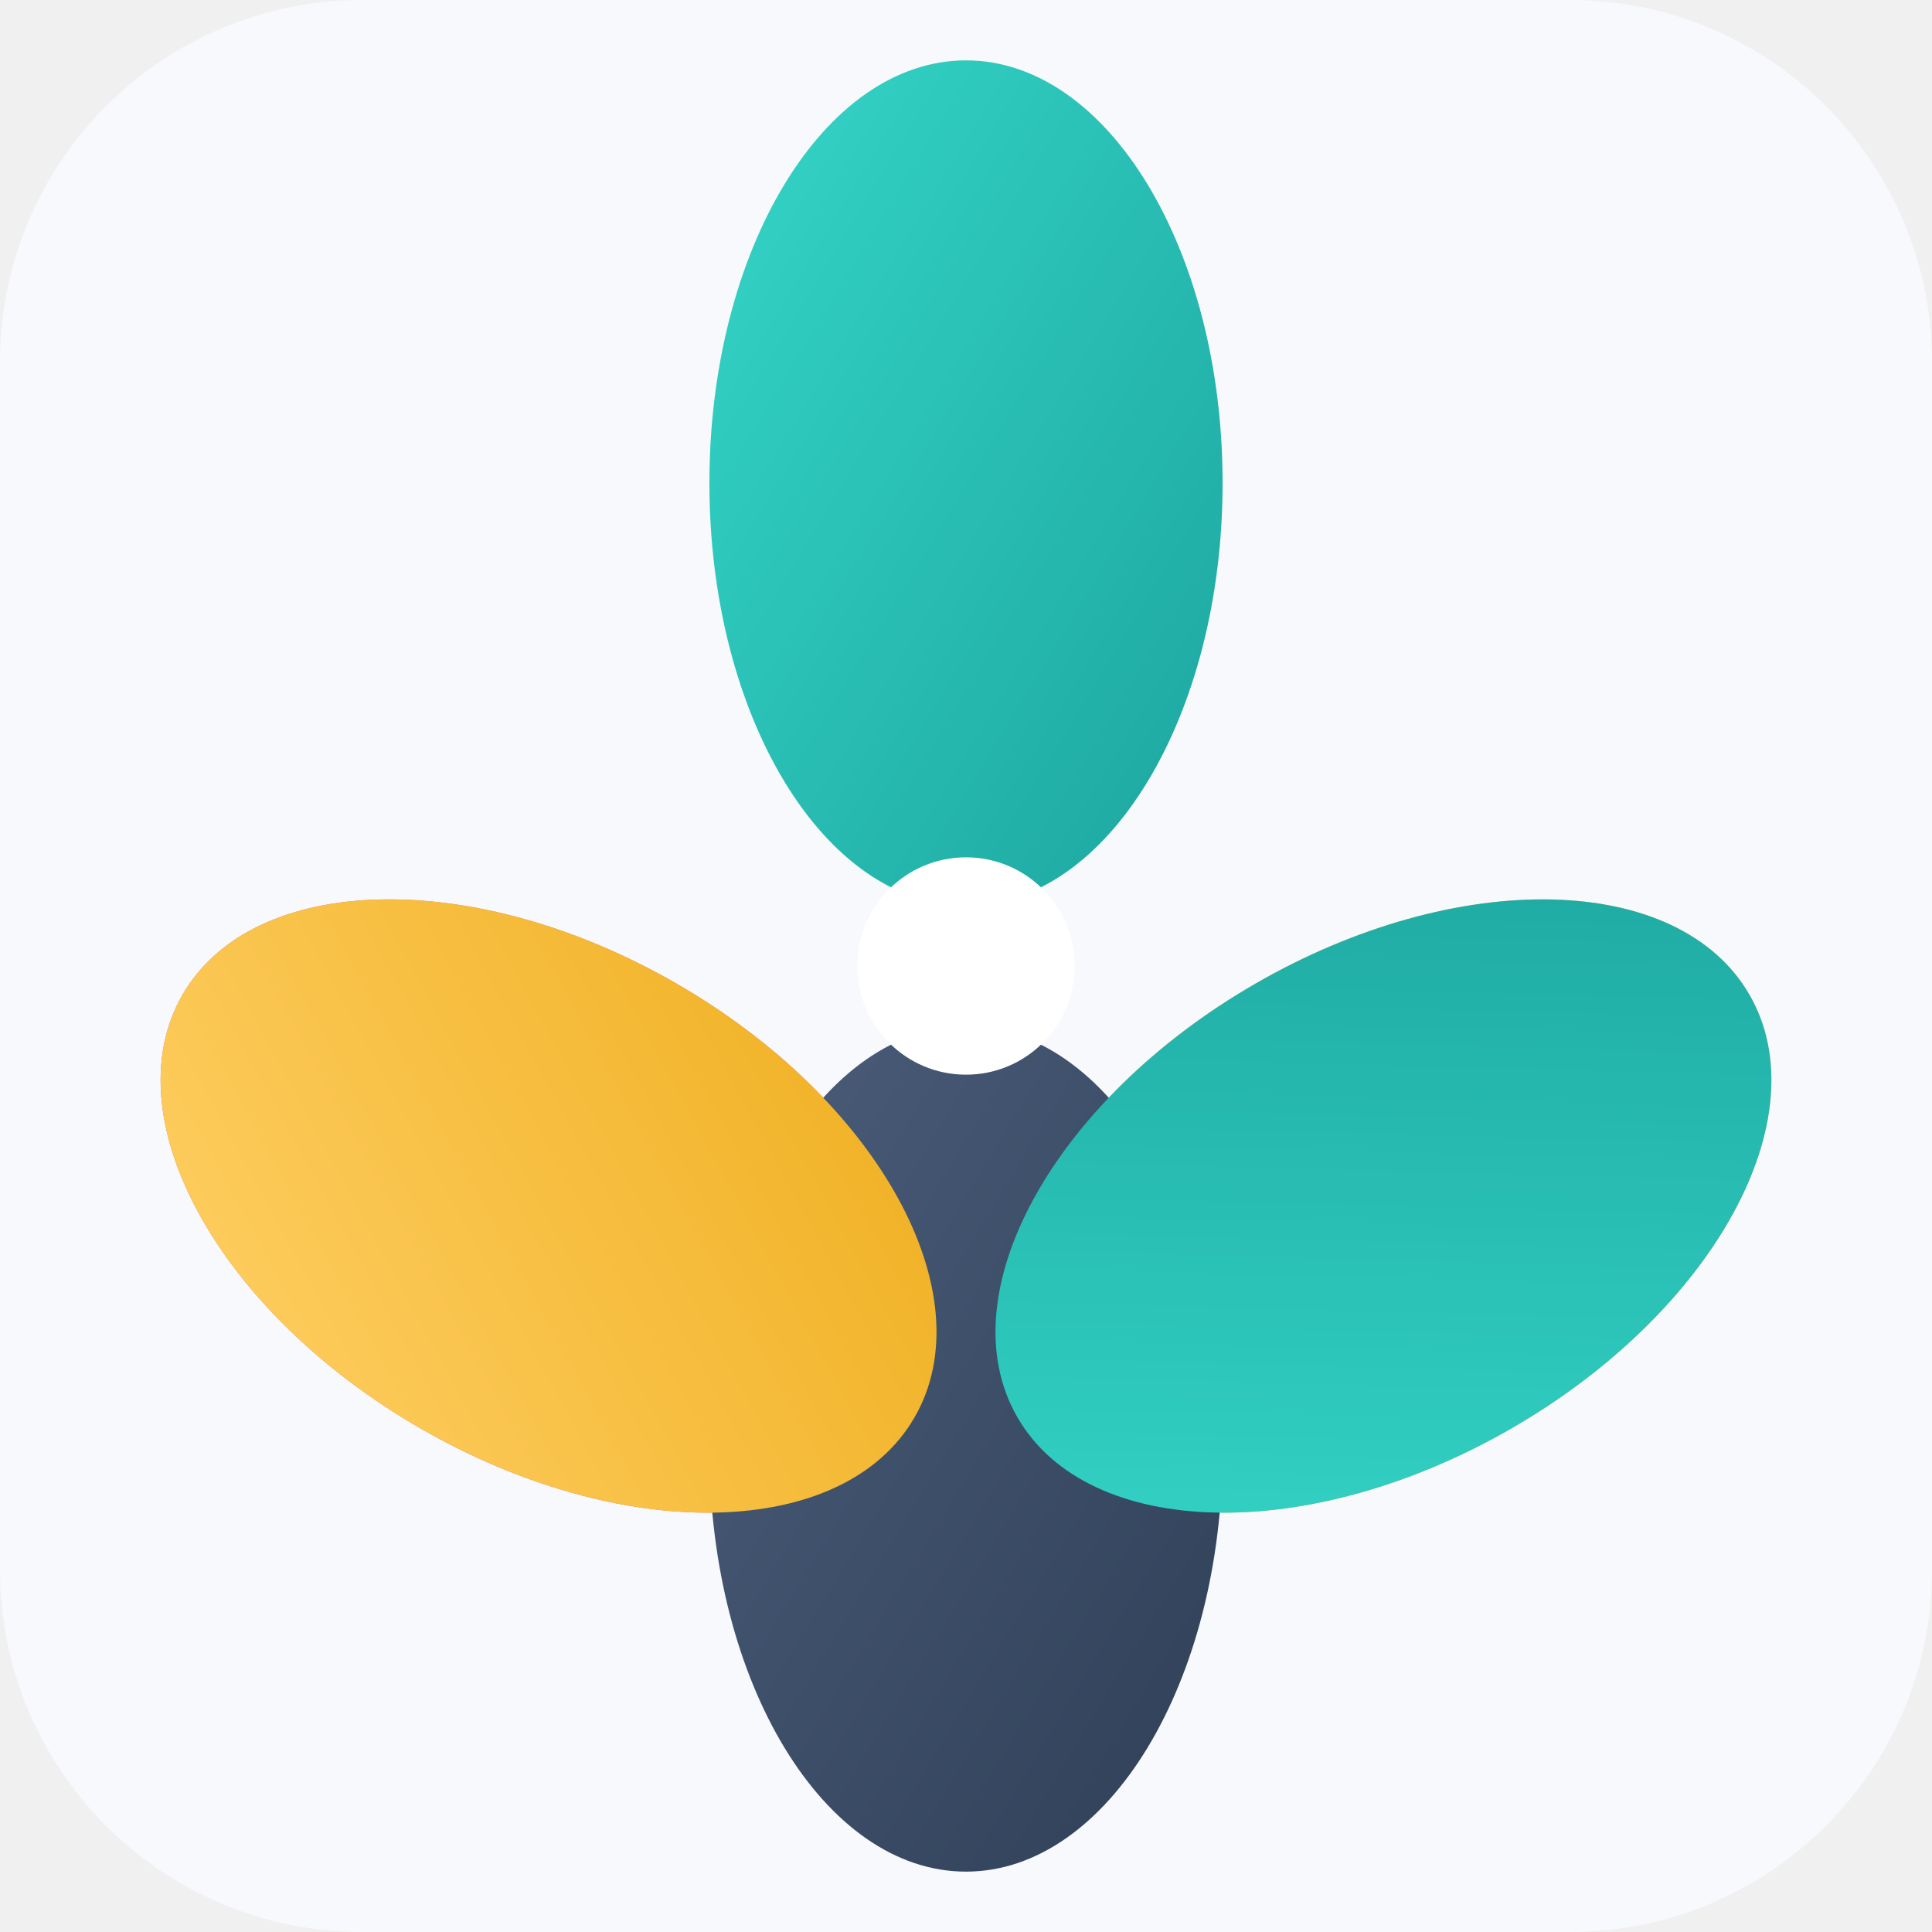
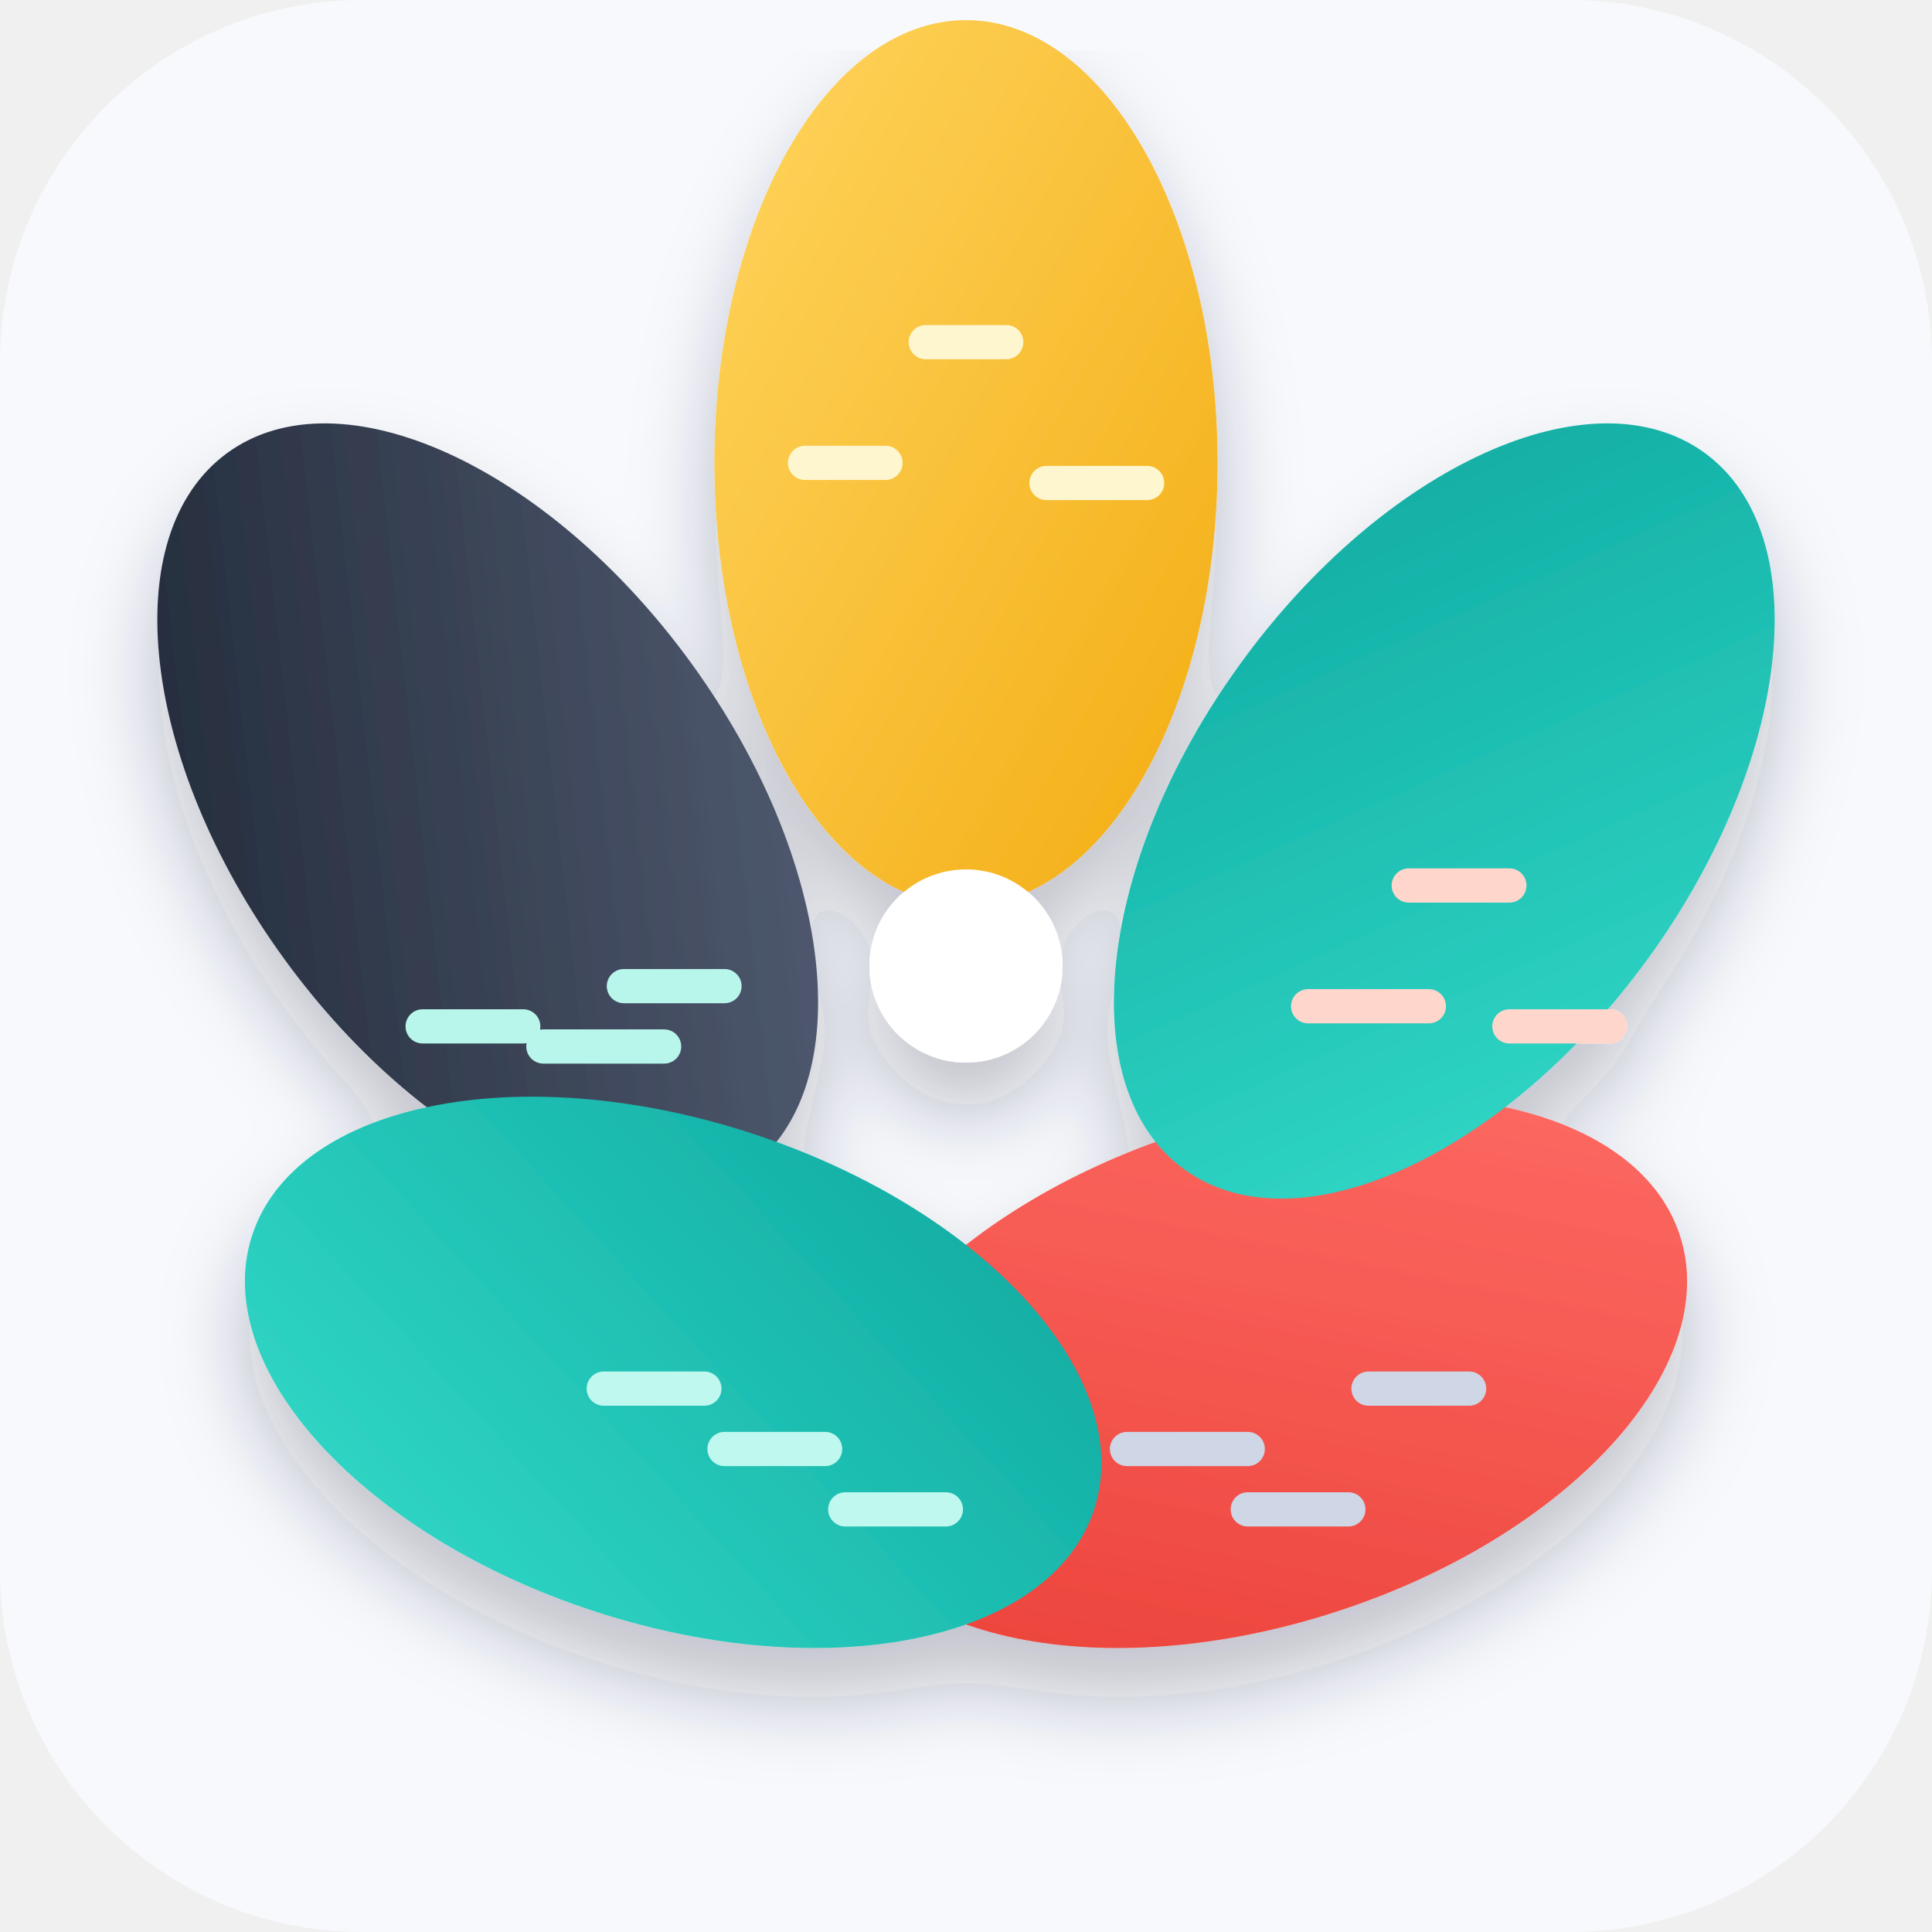
- <svg xmlns="http://www.w3.org/2000/svg" viewBox="0 0 64 64">
+ <svg xmlns="http://www.w3.org/2000/svg" viewBox="0 0 96 96" role="img" aria-label="Una Labs mark">
  <defs>
-     <linearGradient id="g1" x1="0" y1="0" x2="1" y2="1">
-       <stop offset="0%" stop-color="#35d6c8" />
-       <stop offset="100%" stop-color="#1ca59f" />
+     <linearGradient id="petal-teal" x1="0%" y1="0%" x2="100%" y2="100%">
+       <stop offset="0%" stop-color="#34dbc9" />
+       <stop offset="100%" stop-color="#0ea8a0" />
    </linearGradient>
-     <linearGradient id="g2" x1="0" y1="0" x2="1" y2="1">
-       <stop offset="0%" stop-color="#ffd065" />
-       <stop offset="100%" stop-color="#efae1f" />
+     <linearGradient id="petal-yellow" x1="0%" y1="0%" x2="100%" y2="100%">
+       <stop offset="0%" stop-color="#ffd55f" />
+       <stop offset="100%" stop-color="#f3ac12" />
    </linearGradient>
-     <linearGradient id="g3" x1="0" y1="0" x2="1" y2="1">
-       <stop offset="0%" stop-color="#ff7868" />
-       <stop offset="100%" stop-color="#eb5040" />
+     <linearGradient id="petal-red" x1="0%" y1="0%" x2="100%" y2="100%">
+       <stop offset="0%" stop-color="#ff6e67" />
+       <stop offset="100%" stop-color="#ea3f37" />
    </linearGradient>
-     <linearGradient id="g4" x1="0" y1="0" x2="1" y2="1">
-       <stop offset="0%" stop-color="#4b5d7a" />
-       <stop offset="100%" stop-color="#2f3f57" />
+     <linearGradient id="petal-charcoal" x1="0%" y1="0%" x2="100%" y2="100%">
+       <stop offset="0%" stop-color="#566077" />
+       <stop offset="100%" stop-color="#1e2635" />
    </linearGradient>
+     <filter id="shadow" x="-40%" y="-40%" width="180%" height="180%">
+       <feDropShadow dx="0" dy="2.5" stdDeviation="2" flood-color="#1f2940" flood-opacity="0.25" />
+     </filter>
  </defs>
-   <rect width="64" height="64" rx="12" fill="#f7f9fc" />
-   <g transform="translate(32 32)">
-     <ellipse cx="0" cy="-16" rx="8.5" ry="14" fill="url(#g1)" />
-     <ellipse cx="13.8" cy="-8" rx="8.5" ry="14" fill="url(#g2)" transform="rotate(60)" />
-     <ellipse cx="13.8" cy="8" rx="8.5" ry="14" fill="url(#g3)" transform="rotate(120)" />
-     <ellipse cx="0" cy="16" rx="8.5" ry="14" fill="url(#g4)" />
-     <ellipse cx="-13.8" cy="8" rx="8.5" ry="14" fill="url(#g1)" transform="rotate(240)" />
-     <ellipse cx="-13.8" cy="-8" rx="8.5" ry="14" fill="url(#g2)" transform="rotate(300)" />
-     <circle cx="0" cy="0" r="3.6" fill="#ffffff" />
+   <rect width="96" height="96" rx="18" fill="#f7f9fc" />
+   <g transform="translate(48 48)" filter="url(#shadow)">
+     <ellipse cx="0" cy="-25" rx="12.5" ry="22" fill="url(#petal-yellow)" />
+     <ellipse cx="23.7" cy="-7.6" rx="12.5" ry="22" transform="rotate(72)" fill="url(#petal-red)" />
+     <ellipse cx="14.7" cy="20.2" rx="12.5" ry="22" transform="rotate(144)" fill="url(#petal-charcoal)" />
+     <ellipse cx="-14.7" cy="20.2" rx="12.5" ry="22" transform="rotate(216)" fill="url(#petal-teal)" />
+     <ellipse cx="-23.7" cy="-7.6" rx="12.5" ry="22" transform="rotate(288)" fill="url(#petal-teal)" />
+     <g fill="none" stroke-linecap="round">
+       <path d="M-2 -31 l4 0 M-8 -25 l4 0 M4 -24 l5 0" stroke="#fdf6cf" stroke-width="1.7" />
+       <path d="M22 -4 l5 0 M17 2 l6 0 M27 3 l5 0" stroke="#ffd6cc" stroke-width="1.7" />
+       <path d="M14 27 l5 0 M8 24 l6 0 M20 21 l5 0" stroke="#cfd6e5" stroke-width="1.7" />
+       <path d="M-21 4 l6 0 M-27 3 l5 0 M-17 1 l5 0" stroke="#b8f6eb" stroke-width="1.7" />
+       <path d="M-12 24 l5 0 M-6 27 l5 0 M-18 21 l5 0" stroke="#bff8ee" stroke-width="1.7" />
+     </g>
+     <circle cx="0" cy="0" r="4.8" fill="#ffffff" />
  </g>
</svg>
